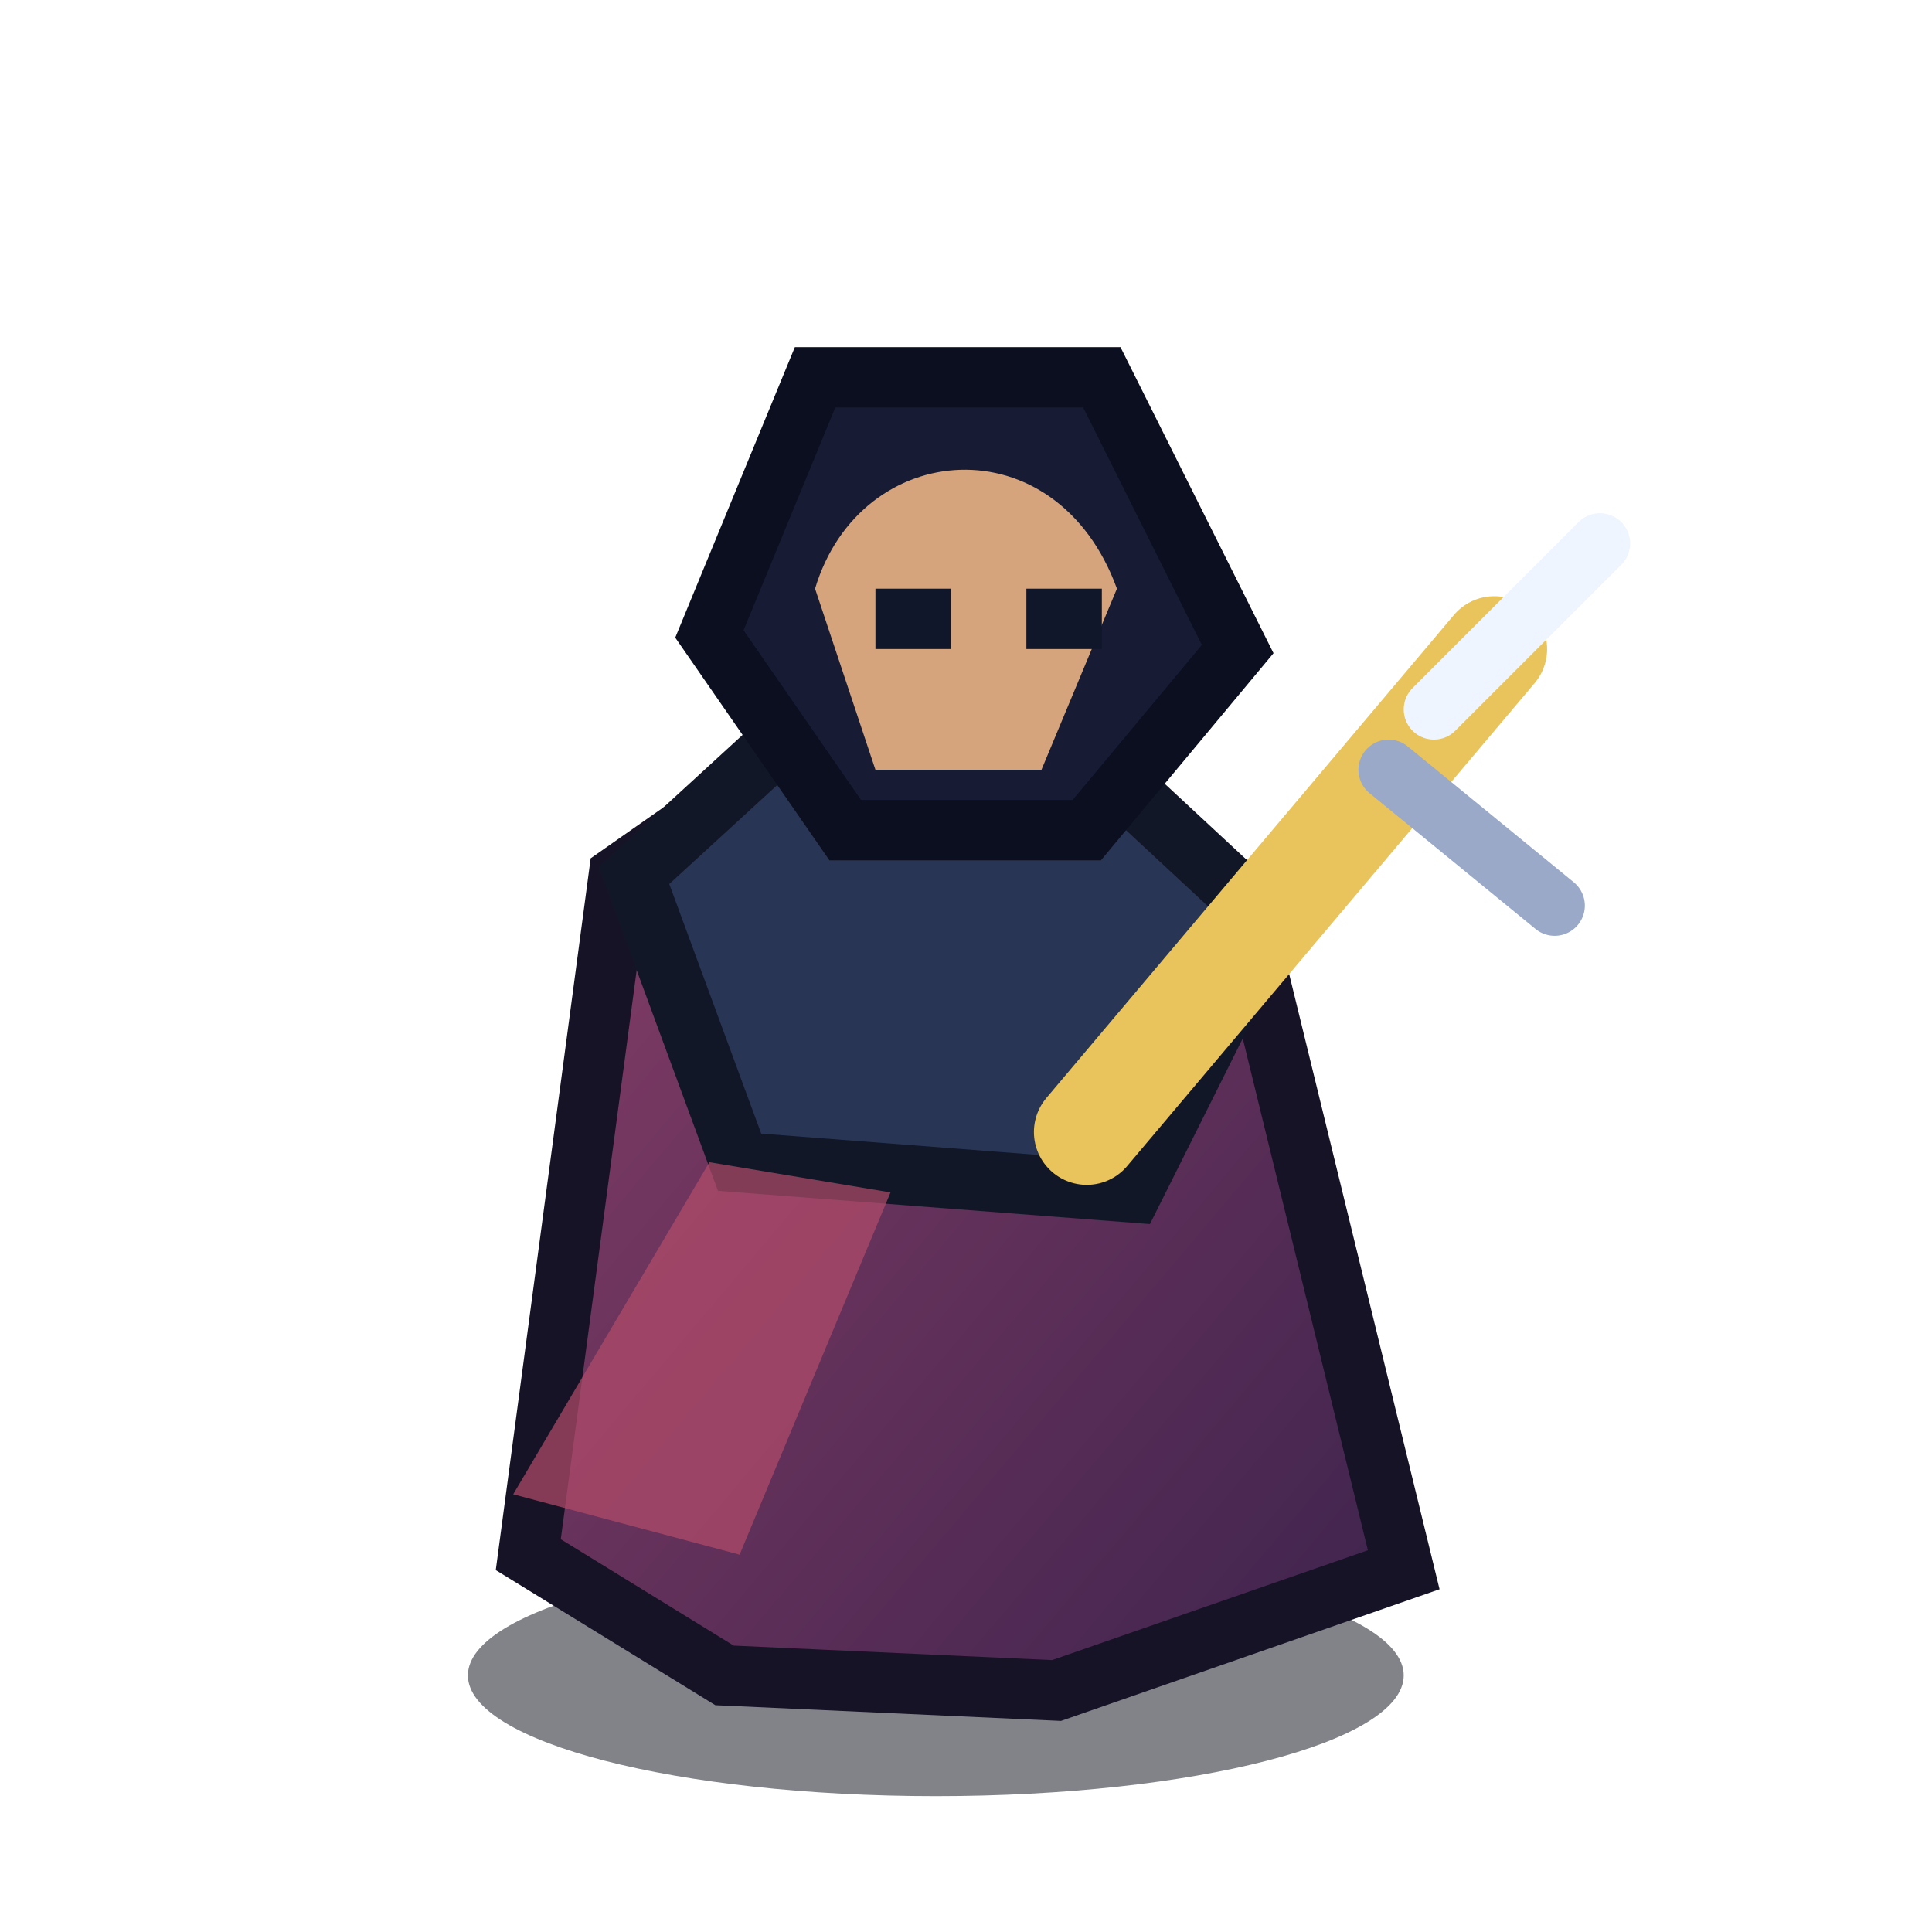
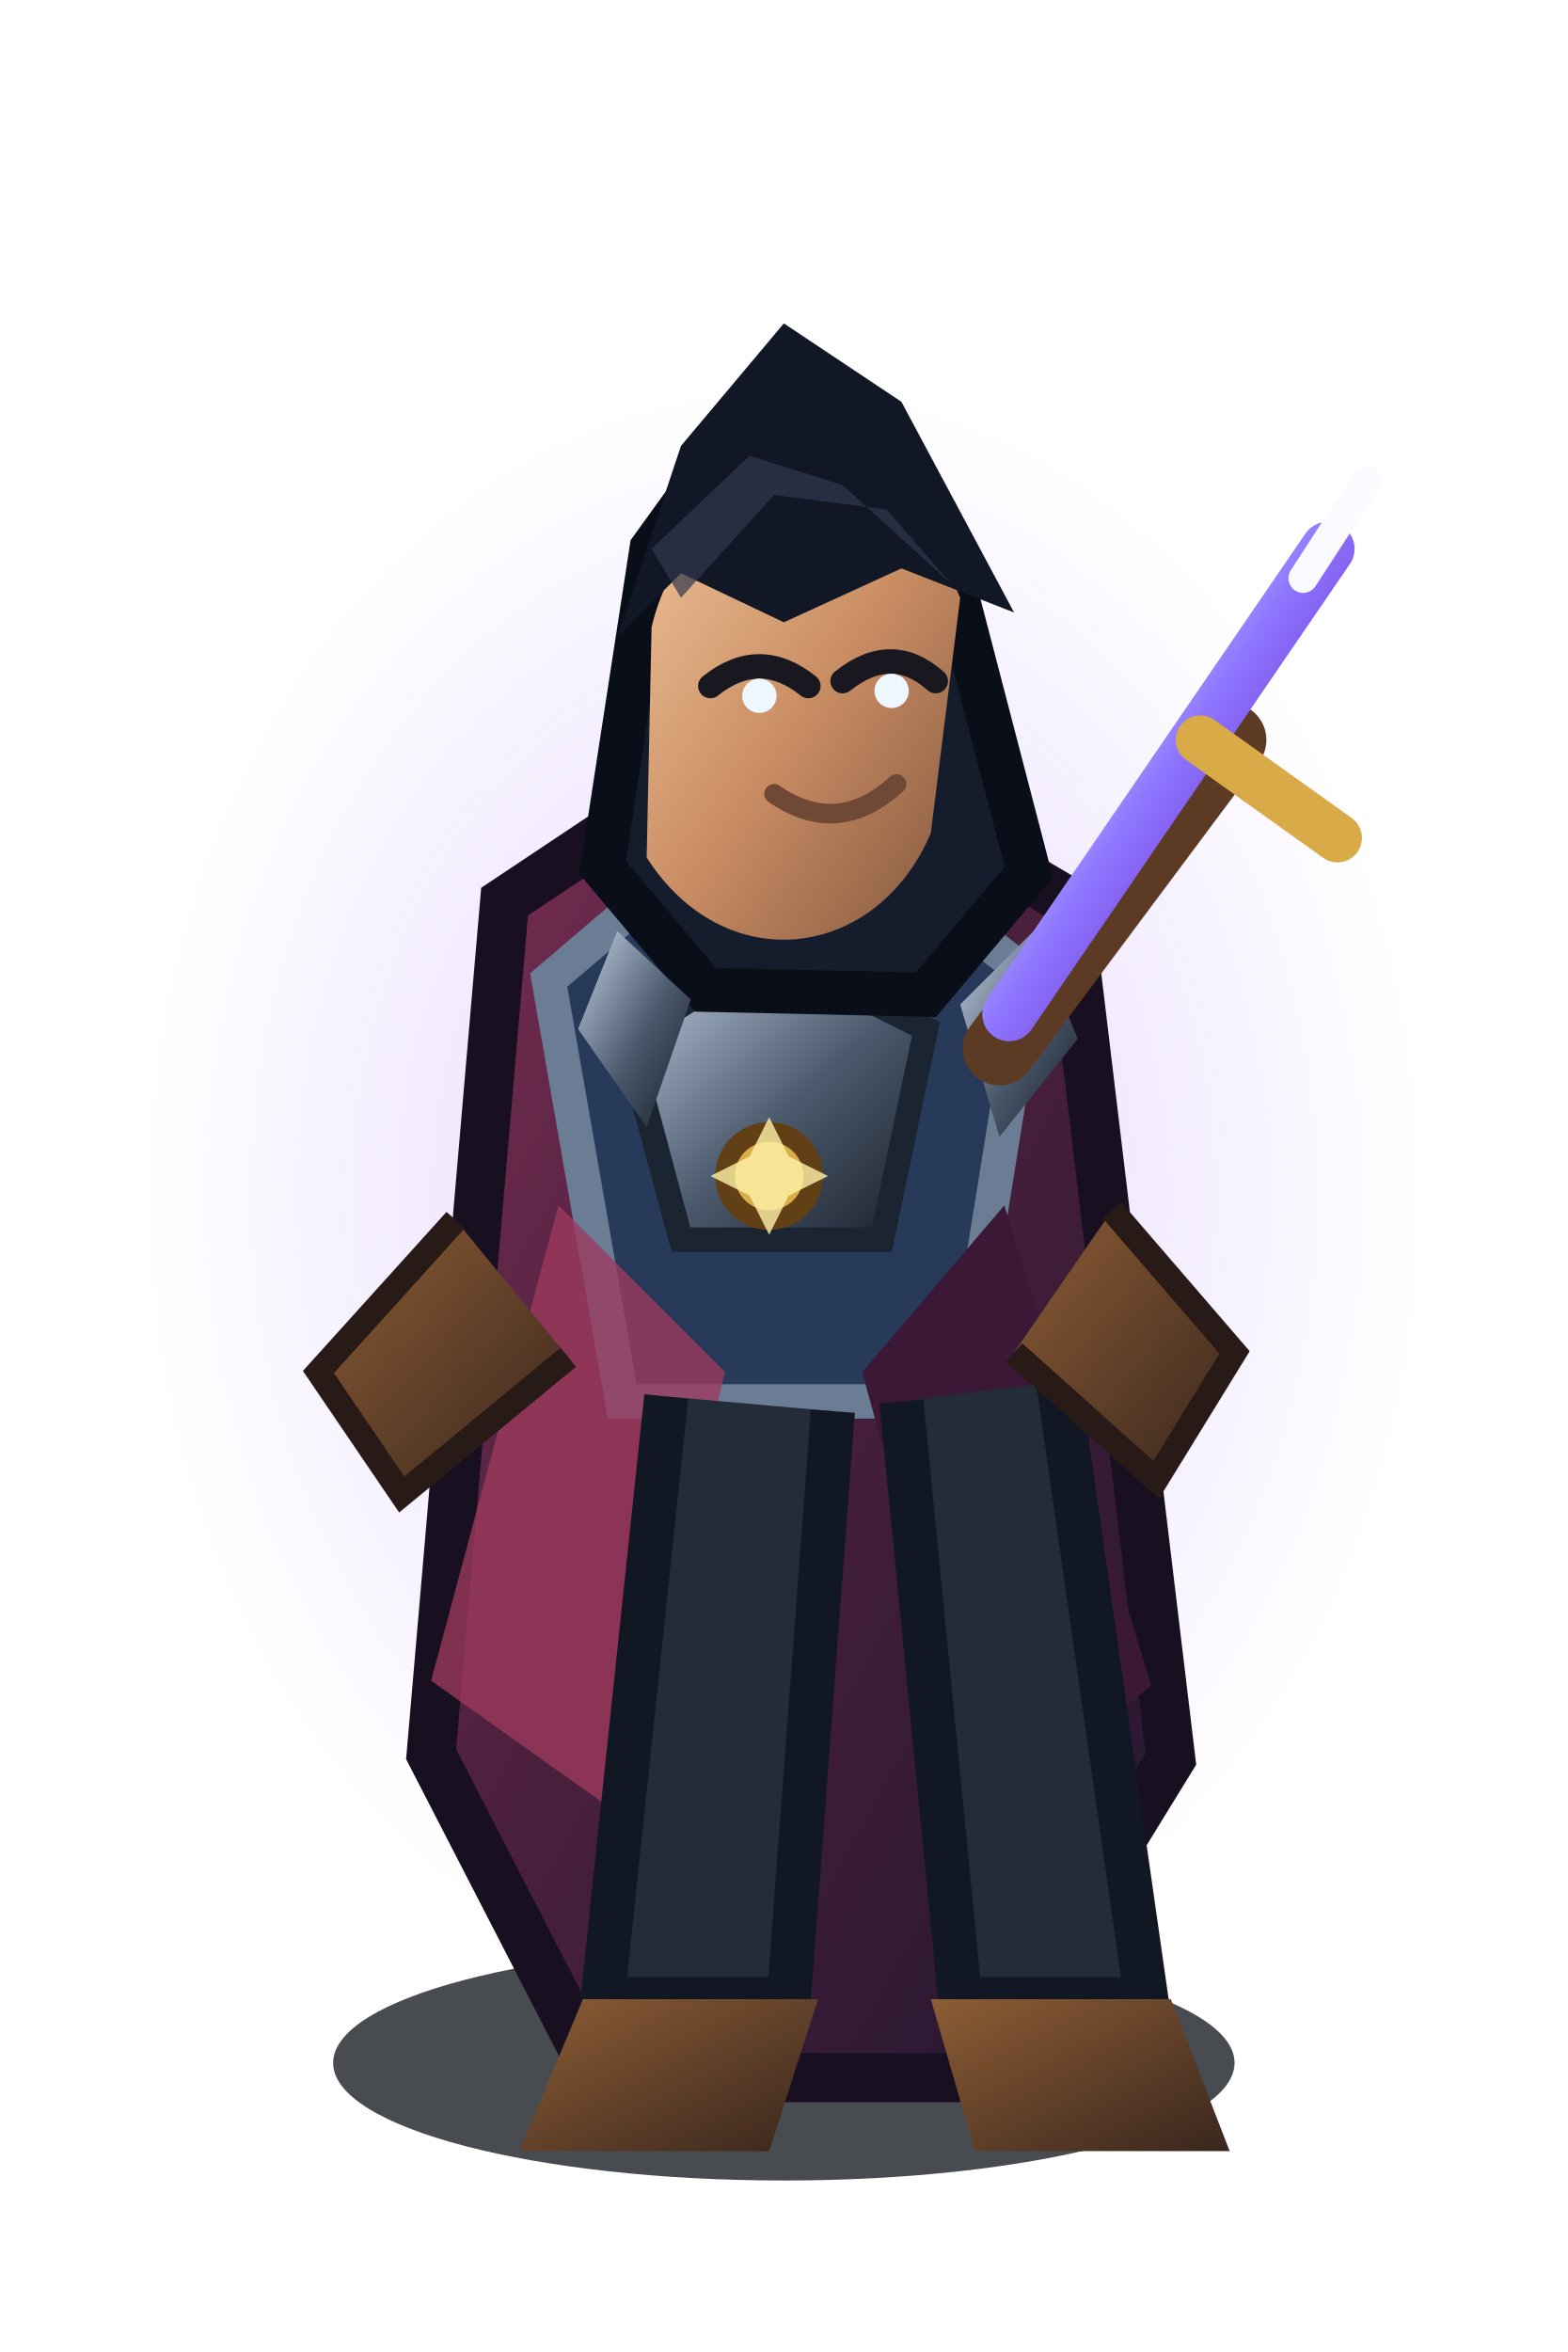
- <svg xmlns="http://www.w3.org/2000/svg" width="128" height="128" viewBox="0 0 128 128">
+ <svg xmlns="http://www.w3.org/2000/svg" width="320" height="480" viewBox="0 0 320 480">
  <defs>
-     <linearGradient id="c" x1="0" y1="0" x2="1" y2="1">
-       <stop stop-color="#8a3f68" />
-       <stop offset="1" stop-color="#3c234d" />
+     <linearGradient id="cloak" x1="0" y1="0" x2="1" y2="1">
+       <stop stop-color="#7c2f55" />
+       <stop offset=".45" stop-color="#4c203d" />
+       <stop offset="1" stop-color="#21162f" />
    </linearGradient>
-     <linearGradient id="m" x1="0" y1="0" x2="1" y2="1">
-       <stop stop-color="#dce7ff" />
-       <stop offset="1" stop-color="#64749b" />
+     <linearGradient id="steel" x1="0" y1="0" x2="1" y2="1">
+       <stop stop-color="#e8edf5" />
+       <stop offset=".18" stop-color="#9aa9bc" />
+       <stop offset=".55" stop-color="#4b596c" />
+       <stop offset="1" stop-color="#171d28" />
    </linearGradient>
+     <linearGradient id="leather" x1="0" y1="0" x2="1" y2="1">
+       <stop stop-color="#8d5d35" />
+       <stop offset="1" stop-color="#39261d" />
+     </linearGradient>
+     <linearGradient id="skin" x1="0" y1="0" x2="1" y2="1">
+       <stop stop-color="#efc296" />
+       <stop offset=".5" stop-color="#c98d63" />
+       <stop offset="1" stop-color="#81563f" />
+     </linearGradient>
+     <linearGradient id="blade" x1="0" y1="0" x2="1" y2="1">
+       <stop stop-color="#ffffff" />
+       <stop offset=".18" stop-color="#d6f2ff" />
+       <stop offset=".48" stop-color="#8e76ff" />
+       <stop offset=".78" stop-color="#6a2ac9" />
+       <stop offset="1" stop-color="#2d124f" />
+     </linearGradient>
+     <radialGradient id="aura">
+       <stop stop-color="#8f52ff" stop-opacity=".25" />
+       <stop offset="1" stop-color="#8f52ff" stop-opacity="0" />
+     </radialGradient>
  </defs>
-   <ellipse cx="62" cy="111" rx="31" ry="8" fill="#050814" opacity=".5" />
-   <path d="M35 103 41 58 61 44 82 59 93 104 70 112 48 111Z" fill="url(#c)" stroke="#161326" stroke-width="4" />
-   <path d="M42 58 54 47 70 48 84 61 75 79 49 77Z" fill="#283554" stroke="#121728" stroke-width="4" />
-   <path d="M47 42 54 25 73 25 82 43 72 55 56 55Z" fill="#171c34" stroke="#0b0f20" stroke-width="4" />
-   <path d="M54 39c3-10 16-11 20 0l-5 12H58Z" fill="#d6a47c" />
-   <path d="M58 39h5v4h-5zm10 0h5v4h-5z" fill="#11172a" />
-   <path d="M72 75 99 43" stroke="#e9c35b" stroke-width="7" stroke-linecap="round" />
-   <path d="M95 47 106 36" stroke="#eef5ff" stroke-width="4" stroke-linecap="round" />
-   <path d="m92 51 11 9" stroke="#9aa9c8" stroke-width="4" stroke-linecap="round" />
-   <path d="M47 77 34 99 49 103 59 79Z" fill="#b34c69" opacity=".7" />
+   <ellipse cx="160" cy="421" rx="92" ry="24" fill="#02050b" opacity=".72" />
+   <ellipse cx="160" cy="244" rx="130" ry="165" fill="url(#aura)" />
+   <path d="M88 358 103 184 157 148 218 184 239 359 199 424 122 424Z" fill="url(#cloak)" stroke="#181020" stroke-width="10" />
+   <path d="M112 200 146 171 175 172 210 199 196 286 127 286Z" fill="#273a59" stroke="#6a7d95" stroke-width="7" />
+   <path d="M128 212 157 194 189 210 180 253 139 253Z" fill="url(#steel)" stroke="#1b2431" stroke-width="5" />
+   <path d="M114 246 88 343 126 370 148 280Z" fill="#9e3a5d" opacity=".78" />
+   <path d="M205 246 235 344 201 372 176 280Z" fill="#3a1836" />
+   <path d="M123 177 133 112 159 76 191 105 210 178 189 203 144 202Z" fill="#151d2d" stroke="#0a0e18" stroke-width="9" />
+   <path d="M133 128c8-34 49-40 63-6l-6 48c-11 26-42 30-58 5Z" fill="url(#skin)" />
+   <path d="M126 130 139 91 160 66 184 82 207 125 184 116 160 127 139 117Z" fill="#111725" />
+   <path d="M133 112 153 93 172 99 194 119 181 104 158 101 139 122Z" fill="#30384d" opacity=".7" />
+   <path d="M145 140q10-8 20 0M172 139q10-8 19 0" fill="none" stroke="#191820" stroke-width="5" stroke-linecap="round" />
+   <circle cx="155" cy="142" r="3.5" fill="#eef7ff" />
+   <circle cx="182" cy="141" r="3.5" fill="#eef7ff" />
+   <path d="M158 162q13 9 25-2" fill="none" stroke="#704836" stroke-width="4" stroke-linecap="round" />
+   <path d="M141 204 126 190 118 210 132 230Z" fill="url(#steel)" />
+   <path d="M196 205 211 190 220 212 204 232Z" fill="url(#steel)" />
+   <path d="M136 285 123 408h38l9-120M184 286l12 122h38l-18-126" fill="#242b39" stroke="#111723" stroke-width="9" />
+   <path d="M119 408h48l-10 31h-51Z" fill="url(#leather)" />
+   <path d="M190 408h49l12 31h-52Z" fill="url(#leather)" />
+   <path d="M204 214 251 151" stroke="#5d3a24" stroke-width="15" stroke-linecap="round" />
+   <path d="M206 207 271 112" stroke="url(#blade)" stroke-width="11" stroke-linecap="round" />
+   <path d="M245 151 273 171" stroke="#d8aa48" stroke-width="10" stroke-linecap="round" />
+   <path d="M266 118 279 98" stroke="#f9fbff" stroke-width="6" stroke-linecap="round" />
+   <path d="M93 249 65 280 82 305 116 277" fill="url(#leather)" stroke="#281a16" stroke-width="5" />
+   <path d="M227 247 252 276 236 302 207 276" fill="url(#leather)" stroke="#281a16" stroke-width="5" />
+   <circle cx="157" cy="240" r="9" fill="#d9ad49" stroke="#624015" stroke-width="4" />
+   <path d="M153 236 157 228 161 236 169 240 161 244 157 252 153 244 145 240Z" fill="#fff2a7" opacity=".8" />
</svg>
